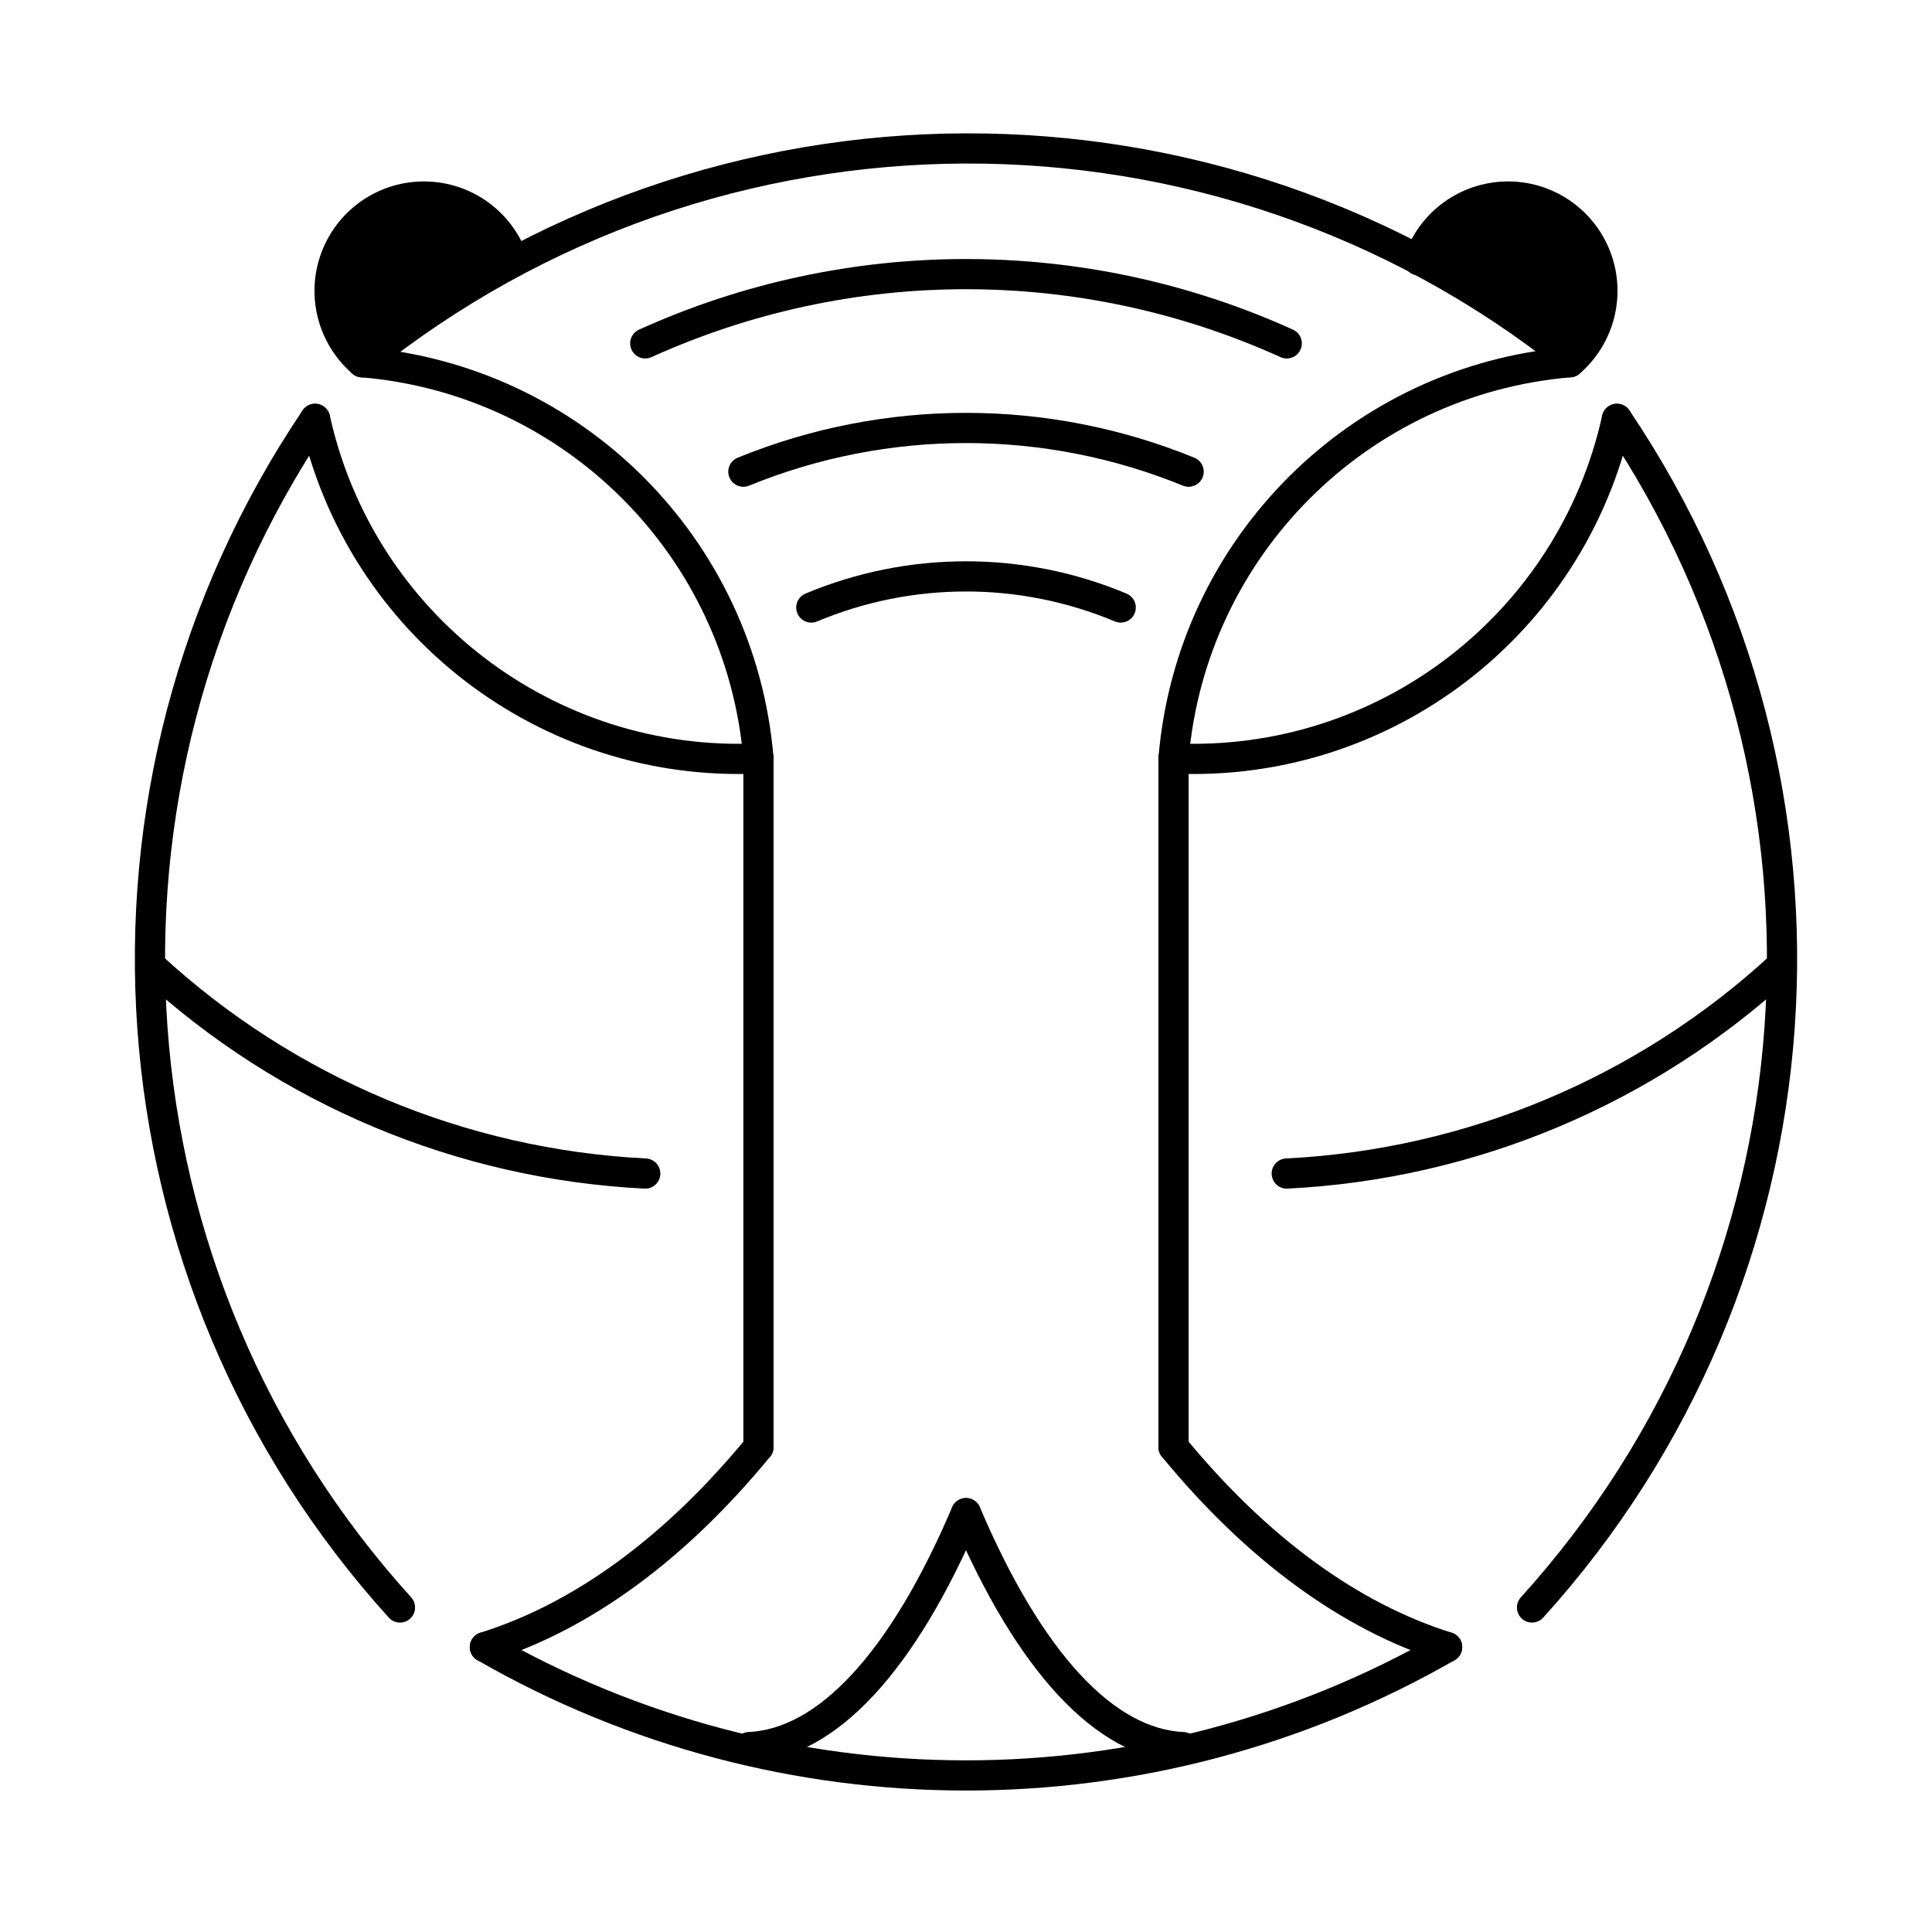
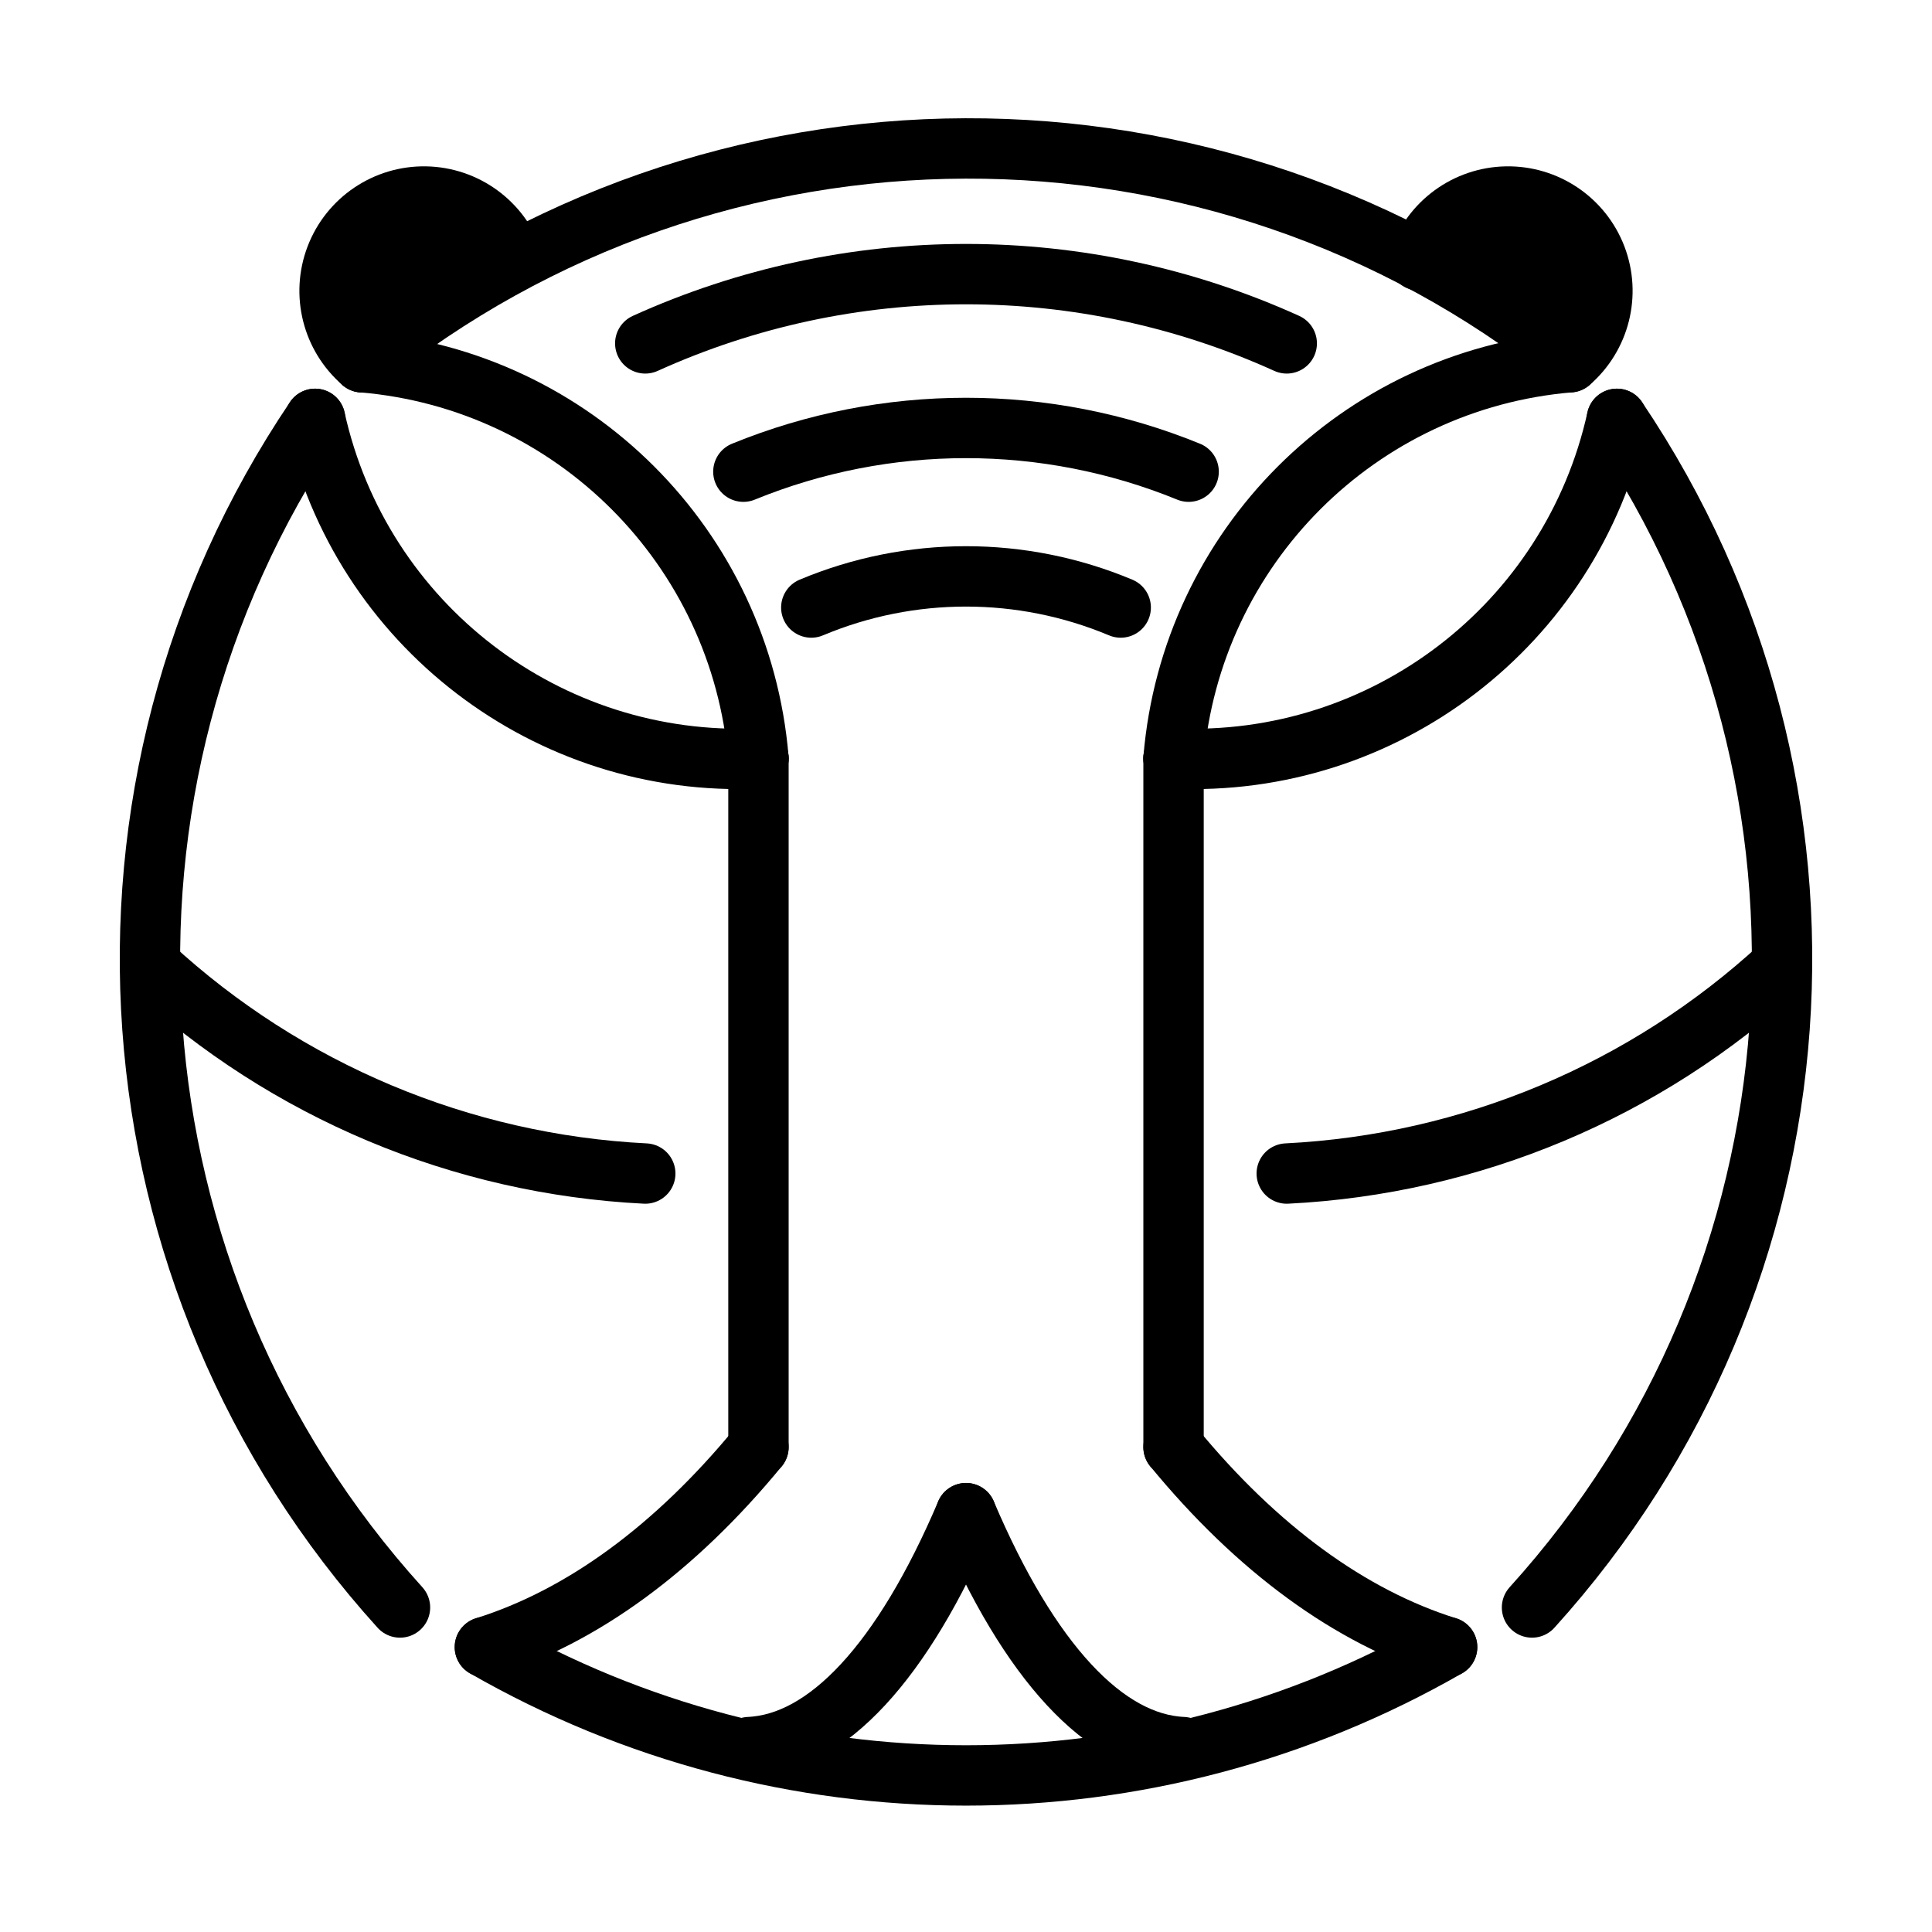
<svg xmlns="http://www.w3.org/2000/svg" viewBox="0 0 1024 1024">
-   <path stroke-width="16" d="M192 192A512 512 0 0 1 832 190" fill="none" stroke="currentColor" stroke-linecap="round" stroke-linejoin="round" />
-   <path fill="none" stroke="currentColor" stroke-width="16" d="M192 192A230 230 0 0 1 402 402" stroke-linecap="round" stroke-linejoin="round" />
-   <path fill="none" stroke="currentColor" stroke-width="16" d="M832 192A230 230 0 0 0 622 402" stroke-linecap="round" stroke-linejoin="round" />
-   <line x2="402" stroke="currentColor" stroke-width="16" x1="402" y1="402" y2="767" stroke-linecap="round" />
-   <line x2="622" stroke="currentColor" stroke-width="16" x1="622" y1="402" y2="767" stroke-linecap="round" />
-   <path stroke="currentColor" stroke-width="16" d="M257 873A392 767 0 0 0 402 767" fill="none" stroke-linecap="round" stroke-linejoin="round" />
-   <path stroke="currentColor" stroke-width="16" d="M767 873A392 767 0 0 1 622 767" fill="none" stroke-linecap="round" stroke-linejoin="round" />
-   <path d="M167 222A230 230 0 0 0 402 402" fill="none" stroke-width="16" stroke="currentColor" stroke-linecap="round" stroke-linejoin="round" />
-   <path d="M857 222A230 230 0 0 1 622 402" fill="none" stroke-width="16" stroke="currentColor" stroke-linecap="round" stroke-linejoin="round" />
-   <path fill="none" stroke-width="16" stroke="currentColor" d="M167 222A512 512 0 0 0 212 852" stroke-linecap="round" stroke-linejoin="round" />
-   <path fill="none" stroke-width="16" stroke="currentColor" d="M857 222A512 512 0 0 1 812 852" stroke-linecap="round" stroke-linejoin="round" />
-   <path fill="none" stroke="currentColor" stroke-width="16" d="M80 512A417 417 0 0 0 342 622" stroke-linecap="round" stroke-linejoin="round" />
-   <path fill="none" stroke="currentColor" stroke-width="16" d="M944 512A417 417 0 0 1 682 622" stroke-linecap="round" stroke-linejoin="round" />
-   <path fill="currentColor" stroke="currentColor" stroke-width="16" d="M192 192A50 50 0 1 1 272 138" stroke-linejoin="round" stroke-linecap="round" />
-   <path fill="currentColor" stroke="currentColor" stroke-width="16" d="M832 192A50 50 0 1 0 752 138" stroke-linecap="round" stroke-linejoin="round" />
-   <path fill="none" stroke="currentColor" stroke-width="16" d="M397 926A202 662 0 0 0 512 802" stroke-linecap="round" stroke-linejoin="round" />
-   <path fill="none" stroke="currentColor" stroke-width="16" d="M627 926A202 662 0 0 1 512 802" stroke-linecap="round" stroke-linejoin="round" />
-   <path fill="none" stroke="currentColor" stroke-width="16" d="M257 873A512 512 0 0 0 767 873" stroke-linecap="round" stroke-linejoin="round" />
-   <path fill="none" stroke="currentColor" stroke-width="16" d="M342 182A412 412 0 0 1 682 182" stroke-linecap="round">
- 	</path>
-   <path fill="none" stroke="currentColor" stroke-width="16" d="M394 250A312 312 0 0 1 630 250" stroke-linecap="round">
- 	</path>
-   <path fill="none" stroke="currentColor" stroke-width="16" d="M430 322A212 212 0 0 1 594 322" stroke-linecap="round">
- 	</path>
+   <path stroke-width="32" d="M192 192A512 512 0 0 1 832 190" fill="none" stroke="currentColor" stroke-linecap="round" stroke-linejoin="round" />
+   <path fill="none" stroke="currentColor" stroke-width="32" d="M192 192A230 230 0 0 1 402 402" stroke-linecap="round" stroke-linejoin="round" />
+   <path fill="none" stroke="currentColor" stroke-width="32" d="M832 192A230 230 0 0 0 622 402" stroke-linecap="round" stroke-linejoin="round" />
+   <line x2="402" stroke="currentColor" stroke-width="32" x1="402" y1="402" y2="767" stroke-linecap="round" />
+   <line x2="622" stroke="currentColor" stroke-width="32" x1="622" y1="402" y2="767" stroke-linecap="round" />
+   <path stroke="currentColor" stroke-width="32" d="M257 873A392 767 0 0 0 402 767" fill="none" stroke-linecap="round" stroke-linejoin="round" />
+   <path stroke="currentColor" stroke-width="32" d="M767 873A392 767 0 0 1 622 767" fill="none" stroke-linecap="round" stroke-linejoin="round" />
+   <path d="M167 222A230 230 0 0 0 402 402" fill="none" stroke-width="32" stroke="currentColor" stroke-linecap="round" stroke-linejoin="round" />
+   <path d="M857 222A230 230 0 0 1 622 402" fill="none" stroke-width="32" stroke="currentColor" stroke-linecap="round" stroke-linejoin="round" />
+   <path fill="none" stroke-width="32" stroke="currentColor" d="M167 222A512 512 0 0 0 212 852" stroke-linecap="round" stroke-linejoin="round" />
+   <path fill="none" stroke-width="32" stroke="currentColor" d="M857 222A512 512 0 0 1 812 852" stroke-linecap="round" stroke-linejoin="round" />
+   <path fill="none" stroke="currentColor" stroke-width="32" d="M80 512A417 417 0 0 0 342 622" stroke-linecap="round" stroke-linejoin="round" />
+   <path fill="none" stroke="currentColor" stroke-width="32" d="M944 512A417 417 0 0 1 682 622" stroke-linecap="round" stroke-linejoin="round" />
+   <path fill="currentColor" stroke="currentColor" stroke-width="32" d="M192 192A50 50 0 1 1 272 138" stroke-linejoin="round" stroke-linecap="round" />
+   <path fill="currentColor" stroke="currentColor" stroke-width="32" d="M832 192A50 50 0 1 0 752 138" stroke-linecap="round" stroke-linejoin="round" />
+   <path fill="none" stroke="currentColor" stroke-width="32" d="M397 926A202 662 0 0 0 512 802" stroke-linecap="round" stroke-linejoin="round" />
+   <path fill="none" stroke="currentColor" stroke-width="32" d="M627 926A202 662 0 0 1 512 802" stroke-linecap="round" stroke-linejoin="round" />
+   <path fill="none" stroke="currentColor" stroke-width="32" d="M257 873A512 512 0 0 0 767 873" stroke-linecap="round" stroke-linejoin="round" />
+   <path fill="none" stroke="currentColor" stroke-width="32" d="M342 182A412 412 0 0 1 682 182" stroke-linecap="round" />
+   <path fill="none" stroke="currentColor" stroke-width="32" d="M394 250A312 312 0 0 1 630 250" stroke-linecap="round" />
+   <path fill="none" stroke="currentColor" stroke-width="32" d="M430 322A212 212 0 0 1 594 322" stroke-linecap="round" />
</svg>
